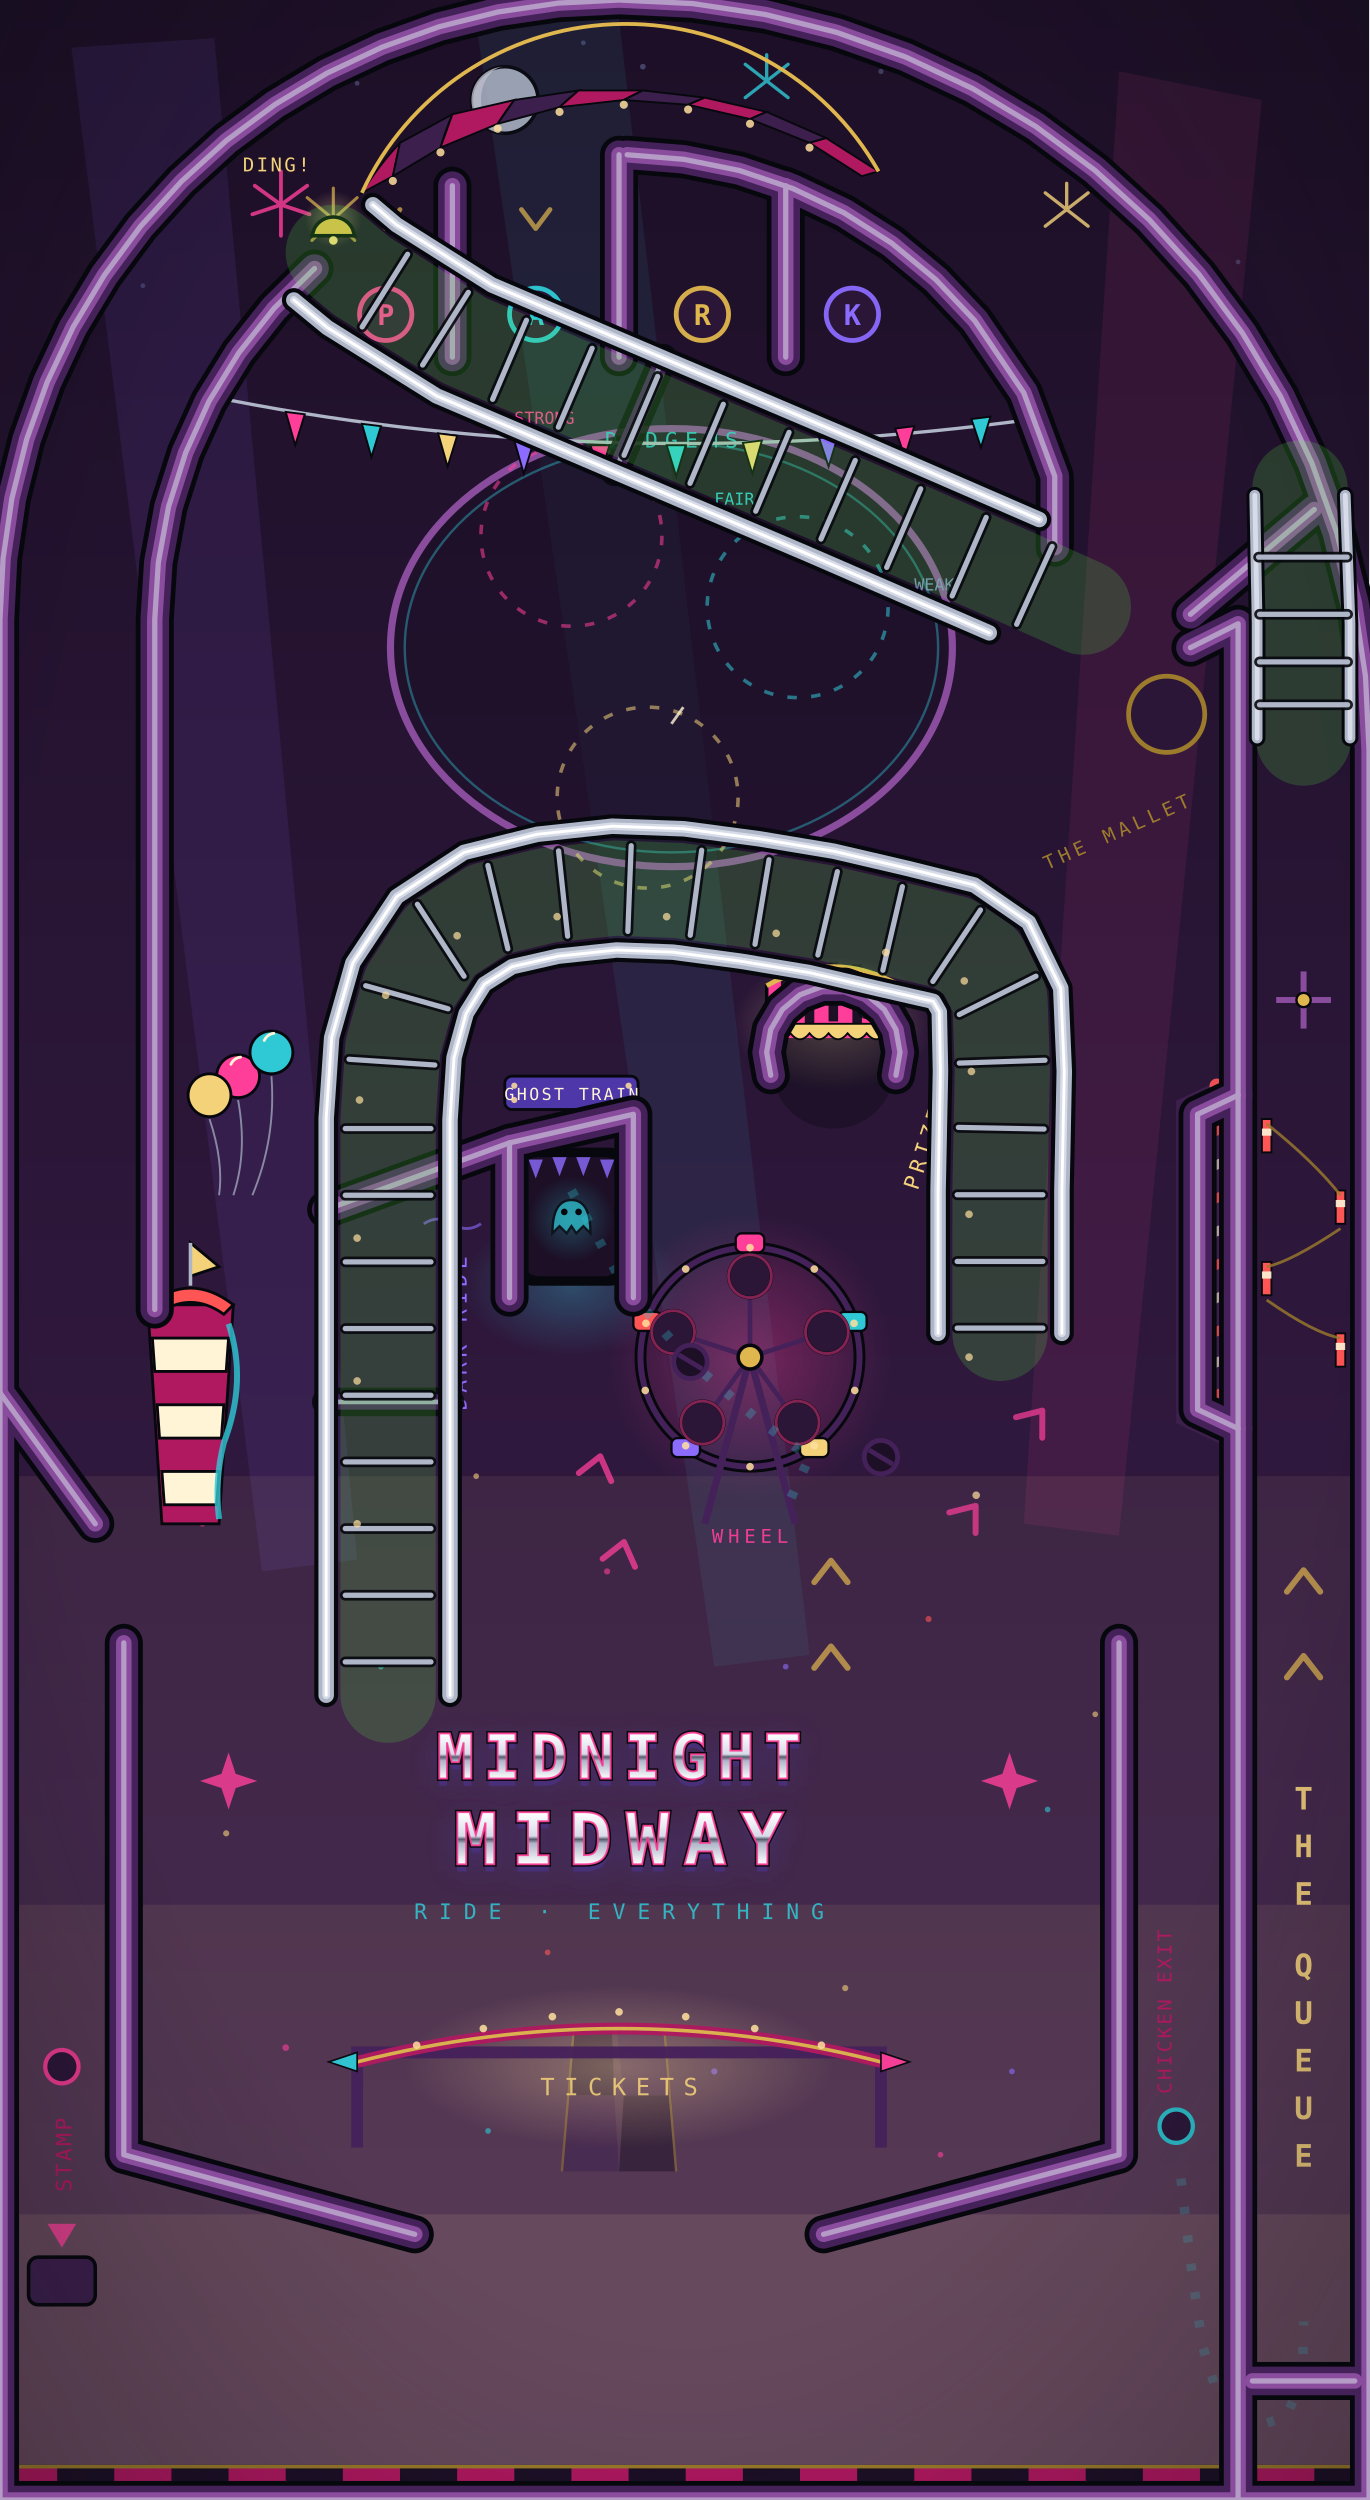
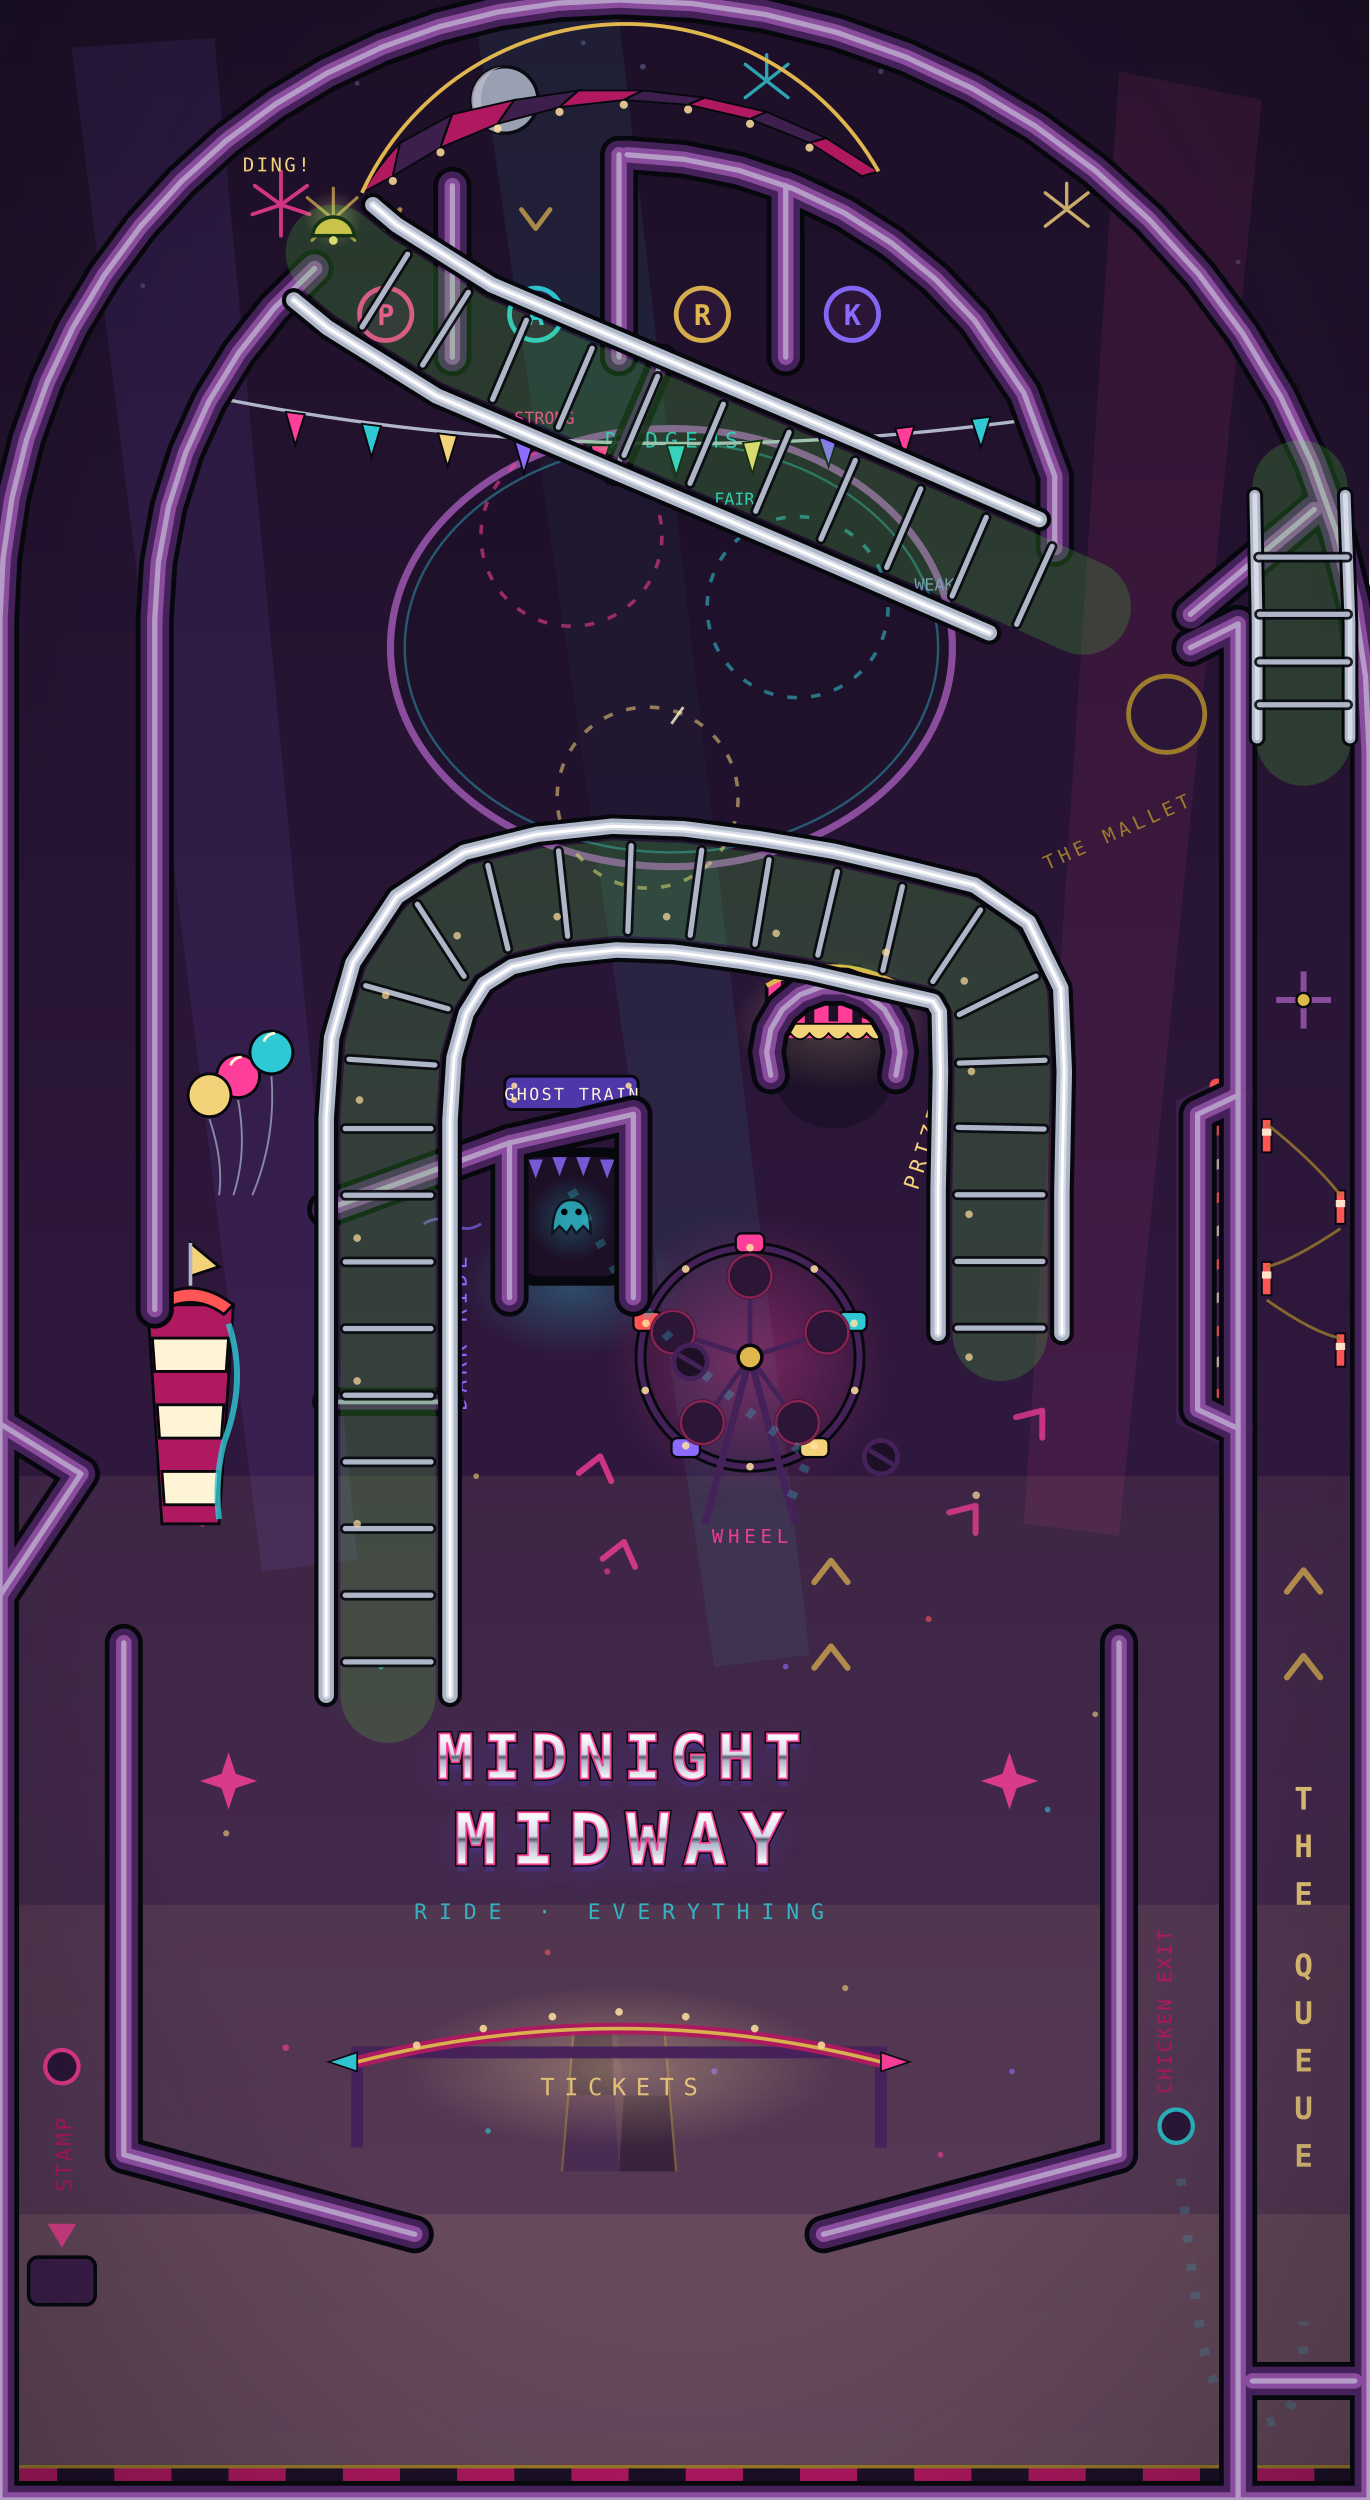
<svg xmlns="http://www.w3.org/2000/svg" viewBox="0 0 575 1050" width="575" height="1050">
  <defs>
    <linearGradient id="mwSky" x1="0" y1="0" x2="0" y2="1">
      <stop offset="0" stop-color="#1c0f26" />
      <stop offset="0.45" stop-color="#2b1638" />
      <stop offset="1" stop-color="#3d1f4d" />
    </linearGradient>
    <radialGradient id="vignette" cx="0.5" cy="0.45" r="0.8">
      <stop offset="0.6" stop-color="#07080d" stop-opacity="0" />
      <stop offset="1" stop-color="#07080d" stop-opacity="0.34" />
    </radialGradient>
    <linearGradient id="chromeText" x1="0" y1="0" x2="0" y2="1">
      <stop offset="0" stop-color="#ffffff" />
      <stop offset="0.46" stop-color="#d7dce8" />
      <stop offset="0.52" stop-color="#565d6e" />
      <stop offset="0.60" stop-color="#aeb6c8" />
      <stop offset="1" stop-color="#ffffff" />
    </linearGradient>
    <radialGradient id="bulbGlow" cx="0.5" cy="0.5" r="0.5">
      <stop offset="0" stop-color="#ffdf9e" stop-opacity="0.35" />
      <stop offset="1" stop-color="#ffdf9e" stop-opacity="0" />
    </radialGradient>
    <radialGradient id="magentaGlow" cx="0.5" cy="0.5" r="0.5">
      <stop offset="0" stop-color="#ff3e9a" stop-opacity="0.35" />
      <stop offset="1" stop-color="#ff3e9a" stop-opacity="0" />
    </radialGradient>
    <radialGradient id="ghostGlow" cx="0.5" cy="0.5" r="0.5">
      <stop offset="0" stop-color="#2fc9d6" stop-opacity="0.3" />
      <stop offset="1" stop-color="#2fc9d6" stop-opacity="0" />
    </radialGradient>
    <filter id="glowSoft" x="-60%" y="-60%" width="220%" height="220%">
      <feGaussianBlur stdDeviation="6" result="b" />
      <feMerge>
        <feMergeNode in="b" />
        <feMergeNode in="SourceGraphic" />
      </feMerge>
    </filter>
  </defs>
  <g id="art-field">
    <rect x="0" y="0" width="575" height="1050" fill="url(#mwSky)" />
    <g>
      <polygon points="110,660 30,20 90,16 150,655" fill="#8c6bff" opacity="0.1" />
      <polygon points="300,700 200,10 260,8 340,695" fill="#2fc9d6" opacity="0.08" />
      <polygon points="430,640 470,30 530,42 470,645" fill="#ff3e9a" opacity="0.09" />
    </g>
    <g opacity="0.85">
      <circle cx="212" cy="42" r="14" fill="#aeb6c8" stroke="#07080d" stroke-width="1.5" />
      <path d="M 212 28 a 14 14 0 0 0 0 28 a 10 14 0 0 1 0 -28 Z" fill="#d7dce8" opacity="0.8" />
    </g>
    <g fill="#7f8fc9">
      <circle cx="90" cy="60" r="1.1" opacity="0.4" />
      <circle cx="150" cy="35" r="1" opacity="0.35" />
      <circle cx="270" cy="28" r="1.2" opacity="0.4" />
      <circle cx="330" cy="52" r="1" opacity="0.35" />
      <circle cx="410" cy="44" r="1.1" opacity="0.4" />
      <circle cx="470" cy="72" r="1" opacity="0.3" />
      <circle cx="60" cy="120" r="1" opacity="0.3" />
      <circle cx="520" cy="110" r="1" opacity="0.3" />
      <circle cx="245" cy="18" r="1" opacity="0.35" />
      <circle cx="370" cy="30" r="1.1" opacity="0.35" />
    </g>
    <g stroke-linecap="round" opacity="0.8">
      <g stroke="#ff3e9a" stroke-width="1.6">
        <line x1="118" y1="86" x2="118" y2="72" />
        <line x1="118" y1="86" x2="129" y2="78" />
        <line x1="118" y1="86" x2="130" y2="90" />
        <line x1="118" y1="86" x2="107" y2="78" />
        <line x1="118" y1="86" x2="106" y2="90" />
        <line x1="118" y1="86" x2="118" y2="99" />
      </g>
      <g stroke="#2fc9d6" stroke-width="1.4">
        <line x1="322" y1="34" x2="322" y2="23" />
        <line x1="322" y1="34" x2="331" y2="27" />
        <line x1="322" y1="34" x2="331" y2="41" />
        <line x1="322" y1="34" x2="313" y2="27" />
        <line x1="322" y1="34" x2="313" y2="41" />
      </g>
      <g stroke="#f4d27a" stroke-width="1.4">
        <line x1="448" y1="88" x2="448" y2="77" />
        <line x1="448" y1="88" x2="457" y2="81" />
        <line x1="448" y1="88" x2="457" y2="95" />
        <line x1="448" y1="88" x2="439" y2="81" />
        <line x1="448" y1="88" x2="439" y2="95" />
      </g>
    </g>
    <g stroke="#07080d" stroke-width="0.8">
      <path d="M 165 74 L 152 81 A 122 122 0 0 1 168 60 Z" fill="#b01860" />
      <path d="M 168 60 L 165 74 L 185 62 A 122 122 0 0 1 190 48 Z" fill="#3d1f4d" />
      <path d="M 190 48 L 185 62 L 209 52 A 122 122 0 0 1 216 42 Z" fill="#b01860" />
      <path d="M 216 42 L 209 52 L 235 45 A 122 122 0 0 1 243 38 Z" fill="#3d1f4d" />
      <path d="M 243 38 L 235 45 L 262 42 A 122 122 0 0 1 270 38 Z" fill="#b01860" />
      <path d="M 270 38 L 262 42 L 289 44 A 122 116 0 0 1 296 41 Z" fill="#3d1f4d" />
      <path d="M 296 41 L 289 44 L 315 50 A 122 122 0 0 1 322 47 Z" fill="#b01860" />
      <path d="M 322 47 L 315 50 L 340 60 A 122 122 0 0 1 347 58 Z" fill="#3d1f4d" />
      <path d="M 347 58 L 340 60 L 362 74 A 122 122 0 0 1 369 72 Z" fill="#b01860" />
    </g>
    <path d="M 152 81 A 122 122 0 0 1 369 72" fill="none" stroke="#e0b64e" stroke-width="1.6" />
    <g fill="#ffdf9e" opacity="0.85">
      <circle cx="165" cy="76" r="1.7" />
      <circle cx="185" cy="64" r="1.7" />
      <circle cx="209" cy="54" r="1.7" />
      <circle cx="235" cy="47" r="1.7" />
      <circle cx="262" cy="44" r="1.7" />
      <circle cx="289" cy="46" r="1.7" />
      <circle cx="315" cy="52" r="1.7" />
      <circle cx="340" cy="62" r="1.7" />
    </g>
    <g fill="#ffdf9e">
      <rect x="0" y="620" width="575" height="430" opacity="0.07" />
      <rect x="0" y="800" width="575" height="250" opacity="0.08" />
      <rect x="0" y="930" width="575" height="120" opacity="0.1" />
    </g>
    <g opacity="0.5">
      <polygon points="236,912 260,912 258,880 238,880" fill="#3d1f4d" />
      <polygon points="260,912 284,912 282,880 262,880" fill="#1c0f26" />
      <polygon points="238,880 258,880 257,852 241,852" fill="#1c0f26" />
      <polygon points="262,880 282,880 279,852 259,852" fill="#3d1f4d" />
      <line x1="236" y1="912" x2="241" y2="852" stroke="#9c7c2c" stroke-width="1" />
      <line x1="284" y1="912" x2="279" y2="852" stroke="#9c7c2c" stroke-width="1" />
    </g>
    <g opacity="0.6">
      <circle cx="120" cy="860" r="1.4" fill="#ff3e9a" />
      <circle cx="205" cy="895" r="1.2" fill="#2fc9d6" />
      <circle cx="300" cy="870" r="1.3" fill="#8c6bff" />
      <circle cx="395" cy="905" r="1.2" fill="#ff3e9a" />
      <circle cx="160" cy="700" r="1.2" fill="#2fc9d6" />
      <circle cx="255" cy="660" r="1.3" fill="#ff3e9a" />
      <circle cx="330" cy="700" r="1.2" fill="#8c6bff" />
      <circle cx="440" cy="760" r="1.2" fill="#2fc9d6" />
      <circle cx="95" cy="770" r="1.3" fill="#f4d27a" />
      <circle cx="230" cy="820" r="1.2" fill="#ff5555" />
      <circle cx="355" cy="835" r="1.3" fill="#f4d27a" />
      <circle cx="425" cy="870" r="1.2" fill="#8c6bff" />
      <circle cx="140" cy="925" r="1.3" fill="#2fc9d6" />
      <circle cx="370" cy="925" r="1.2" fill="#ff3e9a" />
      <circle cx="200" cy="620" r="1.2" fill="#f4d27a" />
      <circle cx="390" cy="680" r="1.3" fill="#ff5555" />
      <circle cx="85" cy="640" r="1.2" fill="#ff3e9a" />
      <circle cx="460" cy="720" r="1.2" fill="#f4d27a" />
    </g>
    <g stroke="#07080d" stroke-width="1.5">
      <circle cx="162" cy="132" r="11" fill="#2b1638" stroke-width="1.5" />
      <circle cx="225" cy="132" r="11" fill="#2b1638" />
      <circle cx="295" cy="132" r="11" fill="#2b1638" />
      <circle cx="358" cy="132" r="11" fill="#2b1638" />
    </g>
    <g fill="none" stroke-width="2" opacity="0.95">
      <circle cx="162" cy="132" r="11" stroke="#ff3e9a" />
      <circle cx="225" cy="132" r="11" stroke="#2fc9d6" />
      <circle cx="295" cy="132" r="11" stroke="#e0b64e" />
      <circle cx="358" cy="132" r="11" stroke="#8c6bff" />
    </g>
    <g font-family="ui-monospace, monospace" font-size="12" font-weight="700" text-anchor="middle">
      <text x="162" y="136.5" fill="#ff3e9a">P</text>
      <text x="225" y="136.5" fill="#2fc9d6">A</text>
      <text x="295" y="136.5" fill="#e0b64e">R</text>
      <text x="358" y="136.5" fill="#8c6bff">K</text>
    </g>
    <g stroke="#e0b64e" stroke-width="2" fill="none" stroke-linecap="round" stroke-linejoin="round" opacity="0.7">
      <path d="M 156 88 L 162 96 L 168 88" />
      <path d="M 219 88 L 225 96 L 231 88" />
    </g>
    <ellipse cx="260" cy="868" rx="90" ry="34" fill="url(#bulbGlow)" />
    <ellipse cx="240" cy="540" rx="46" ry="30" fill="url(#ghostGlow)" />
    <ellipse cx="350" cy="430" rx="42" ry="28" fill="url(#bulbGlow)" />
  </g>
  <g id="art-motifs">
    <g>
      <ellipse cx="282" cy="272" rx="118" ry="92" fill="#1c0f26" opacity="0.55" />
      <ellipse cx="282" cy="272" rx="118" ry="92" fill="none" stroke="#8a4d9e" stroke-width="3" />
      <ellipse cx="282" cy="272" rx="112" ry="86" fill="none" stroke="#2fc9d6" stroke-width="1" opacity="0.4" />
      <g fill="none" stroke-width="1.5" opacity="0.55">
        <circle cx="240" cy="225" r="38" stroke="#ff3e9a" stroke-dasharray="4 6" />
        <circle cx="335" cy="255" r="38" stroke="#2fc9d6" stroke-dasharray="4 6" />
        <circle cx="272" cy="335" r="38" stroke="#f4d27a" stroke-dasharray="4 6" />
      </g>
      <g stroke="#fff4d6" stroke-width="1.2" opacity="0.8">
        <line x1="252" y1="196" x2="256" y2="189" />
        <line x1="258" y1="198" x2="264" y2="193" />
        <line x1="345" y1="224" x2="350" y2="217" />
        <line x1="282" y1="304" x2="287" y2="297" />
      </g>
      <text x="282" y="188" text-anchor="middle" font-family="ui-monospace, monospace" font-size="9" letter-spacing="3" fill="#2fc9d6" opacity="0.9">DODGEMS</text>
    </g>
    <g stroke="#07080d" stroke-width="0.8">
      <path d="M 96 168 Q 260 200 434 176" fill="none" stroke="#aeb6c8" stroke-width="1.4" />
      <polygon points="120,173 128,174 124,187" fill="#ff3e9a" />
      <polygon points="152,178 160,179 156,192" fill="#2fc9d6" />
      <polygon points="184,182 192,183 188,196" fill="#f4d27a" />
      <polygon points="216,185 224,186 220,199" fill="#8c6bff" />
      <polygon points="248,187 256,187 252,200" fill="#ff3e9a" />
      <polygon points="280,187 288,187 284,200" fill="#2fc9d6" />
      <polygon points="312,186 320,185 316,199" fill="#f4d27a" />
      <polygon points="344,184 352,183 348,196" fill="#8c6bff" />
      <polygon points="376,180 384,179 380,192" fill="#ff3e9a" />
      <polygon points="408,176 416,175 412,188" fill="#2fc9d6" />
    </g>
    <g>
      <g stroke="#aeb6c8" stroke-width="0.8" fill="none" opacity="0.7">
        <path d="M 100 462 q 4 22 -2 40" />
        <path d="M 114 452 q 2 26 -8 50" />
        <path d="M 88 470 q 6 18 4 32" />
      </g>
      <circle cx="100" cy="452" r="9" fill="#ff3e9a" stroke="#07080d" stroke-width="1.2" />
      <circle cx="114" cy="442" r="9" fill="#2fc9d6" stroke="#07080d" stroke-width="1.2" />
      <circle cx="88" cy="460" r="9" fill="#f4d27a" stroke="#07080d" stroke-width="1.2" />
      <path d="M 97 447 a 5 5 0 0 1 4 -3" stroke="#fff4d6" stroke-width="1.2" fill="none" stroke-linecap="round" />
      <path d="M 111 437 a 5 5 0 0 1 4 -3" stroke="#fff4d6" stroke-width="1.2" fill="none" stroke-linecap="round" />
    </g>
    <g stroke="#07080d" stroke-width="1.2">
      <polygon points="62,548 98,548 92,640 68,640" fill="#b01860" />
      <g fill="#fff4d6">
        <polygon points="64,562 96,562 95,576 65,576" />
        <polygon points="66,590 94,590 93,604 67,604" />
        <polygon points="68,618 92,618 91,632 69,632" />
      </g>
      <path d="M 62 548 Q 80 534 98 548 L 94 552 Q 80 542 66 552 Z" fill="#ff5555" />
      <polygon points="80,522 80,536 92,532" fill="#f4d27a" />
      <line x1="80" y1="522" x2="80" y2="540" stroke="#aeb6c8" stroke-width="1.5" />
      <path d="M 96 556 Q 104 580 94 606 Q 90 622 92 638" fill="none" stroke="#2fc9d6" stroke-width="2.5" opacity="0.8" />
    </g>
    <g id="art-wheel">
      <circle cx="315" cy="570" r="60" fill="url(#magentaGlow)" />
      <circle cx="315" cy="570" r="46" fill="none" stroke="#07080d" stroke-width="5" />
      <circle cx="315" cy="570" r="46" fill="none" stroke="#45215a" stroke-width="2.5" />
      <g stroke="#45215a" stroke-width="2">
        <line x1="315" y1="570" x2="315" y2="524" />
        <line x1="315" y1="570" x2="358.7" y2="555.8" />
        <line x1="315" y1="570" x2="342" y2="607.2" />
        <line x1="315" y1="570" x2="288" y2="607.2" />
        <line x1="315" y1="570" x2="271.3" y2="555.8" />
      </g>
      <path d="M 315 570 L 296 640 M 315 570 L 334 640" stroke="#45215a" stroke-width="3" fill="none" />
      <circle cx="315" cy="570" r="5" fill="#e0b64e" stroke="#07080d" stroke-width="1.5" />
      <g stroke="#07080d" stroke-width="1">
        <rect x="309" y="518" width="12" height="8" rx="2.5" fill="#ff3e9a" />
        <rect x="352" y="551" width="12" height="8" rx="2.5" fill="#2fc9d6" />
        <rect x="336" y="604" width="12" height="8" rx="2.5" fill="#f4d27a" />
        <rect x="282" y="604" width="12" height="8" rx="2.5" fill="#8c6bff" />
        <rect x="266" y="551" width="12" height="8" rx="2.5" fill="#ff5555" />
      </g>
      <g stroke="#07080d" stroke-width="1.5" fill="#2b1638">
        <circle cx="315" cy="536" r="9" />
        <circle cx="347.3" cy="559.5" r="9" />
        <circle cx="335" cy="597.5" r="9" />
        <circle cx="295" cy="597.5" r="9" />
        <circle cx="282.7" cy="559.5" r="9" />
      </g>
      <g fill="none" stroke="#ff3e9a" stroke-width="1.2" opacity="0.5">
        <circle cx="315" cy="536" r="9" />
        <circle cx="347.3" cy="559.5" r="9" />
        <circle cx="335" cy="597.5" r="9" />
        <circle cx="295" cy="597.5" r="9" />
        <circle cx="282.7" cy="559.5" r="9" />
      </g>
      <g fill="#ffdf9e" opacity="0.85">
        <circle cx="315" cy="524" r="1.6" />
        <circle cx="342" cy="533" r="1.6" />
        <circle cx="358.7" cy="555.8" r="1.6" />
        <circle cx="359" cy="584" r="1.6" />
        <circle cx="342" cy="607.2" r="1.6" />
        <circle cx="315" cy="616" r="1.6" />
        <circle cx="288" cy="607.2" r="1.6" />
        <circle cx="271" cy="584" r="1.6" />
        <circle cx="271.3" cy="555.8" r="1.6" />
        <circle cx="288" cy="533" r="1.6" />
      </g>
      <text x="315" y="648" text-anchor="middle" font-family="ui-monospace, monospace" font-size="8" letter-spacing="2" fill="#ff3e9a" opacity="0.9">WHEEL</text>
    </g>
    <g id="art-ghost">
      <rect x="212" y="452" width="56" height="14" rx="3" fill="#4e37a8" stroke="#07080d" stroke-width="1.2" />
      <text x="240" y="462" text-anchor="middle" font-family="ui-monospace, monospace" font-size="7" letter-spacing="1" fill="#fff4d6">GHOST TRAIN</text>
      <g fill="#ffdf9e" opacity="0.85">
        <circle cx="216" cy="456" r="1.3" />
        <circle cx="264" cy="456" r="1.3" />
        <circle cx="216" cy="462" r="1.3" />
        <circle cx="264" cy="462" r="1.3" />
      </g>
      <rect x="216" y="482" width="48" height="58" rx="8" fill="#07080d" />
      <rect x="220" y="486" width="40" height="50" rx="6" fill="#1c0f26" />
      <g fill="#8c6bff" opacity="0.8">
        <polygon points="222,487 228,487 225,495" />
        <polygon points="232,486 238,486 235,494" />
        <polygon points="242,486 248,486 245,494" />
        <polygon points="252,487 258,487 255,495" />
      </g>
      <circle cx="212" cy="540" r="3.5" fill="#2fc9d6" opacity="0.9" />
      <circle cx="268" cy="540" r="3.5" fill="#2fc9d6" opacity="0.9" />
      <g transform="translate(240 512)">
        <circle r="18" fill="url(#ghostGlow)" />
        <path d="M -8 6 Q -8 -8 0 -8 Q 8 -8 8 6 L 5 3 L 2 6 L 0 3 L -2 6 L -5 3 Z" fill="#2fc9d6" opacity="0.7" stroke="#07080d" stroke-width="1" />
        <circle cx="-3" cy="-3" r="1.4" fill="#07080d" />
        <circle cx="3" cy="-3" r="1.4" fill="#07080d" />
      </g>
      <path d="M 200 470 q 6 -4 12 0 q 6 4 12 0" fill="none" stroke="#8c6bff" stroke-width="1.2" opacity="0.6" transform="translate(-22 44)" />
      <text x="196" y="560" text-anchor="middle" font-family="ui-monospace, monospace" font-size="9" letter-spacing="2" fill="#8c6bff" transform="rotate(-90 196 560)">DARK RIDE</text>
      <g stroke="#ff3e9a" stroke-width="2.5" fill="none" stroke-linecap="round" stroke-linejoin="round" opacity="0.75">
        <path d="M 244 620.5 L 251 611.5 L 258 620.5" transform="rotate(14 251 616)" />
        <path d="M 254 656.5 L 261 647.5 L 268 656.5" transform="rotate(14 261 652)" />
      </g>
      <path d="M 240 500 L 262 540 L 290 572 L 318 596 L 340 612 L 330 634" fill="none" stroke="#2fc9d6" stroke-width="4" stroke-dasharray="3 9" opacity="0.28" />
      <g stroke="#45215a" stroke-width="2">
        <circle cx="290" cy="572" r="7" fill="#1c0f26" />
        <circle cx="370" cy="612" r="7" fill="#1c0f26" />
        <line x1="285" y1="569" x2="295" y2="575" />
        <line x1="365" y1="609" x2="375" y2="615" />
      </g>
    </g>
    <g id="art-booth">
      <circle cx="350" cy="448" r="26" fill="#07080d" opacity="0.35" />
      <g stroke="#07080d" stroke-width="1.5">
        <path d="M 322 436 L 322 414 Q 350 398 378 414 L 378 436" fill="#ff3e9a" />
        <path d="M 330 409 L 330 432 M 340 405 L 340 430 M 350 404 L 350 429 M 360 405 L 360 430 M 370 409 L 370 432" stroke="#1c0f26" stroke-width="4" fill="none" />
      </g>
      <path d="M 322 414 Q 350 398 378 414" fill="none" stroke="#e0b64e" stroke-width="2" />
      <g fill="#f4d27a" stroke="#07080d" stroke-width="0.8">
        <path d="M 324 434 q 4 5 8 0 q 4 5 8 0 q 4 5 8 0 q 4 5 8 0 q 4 5 8 0 q 4 5 8 0 q 4 5 4 0 L 376 430 L 324 430 Z" />
      </g>
      <g stroke="#07080d" stroke-width="0.8">
        <circle cx="334" cy="424" r="3.2" fill="#9c7c2c" />
        <circle cx="331" cy="420.5" r="1.4" fill="#9c7c2c" />
        <circle cx="337" cy="420.5" r="1.4" fill="#9c7c2c" />
        <circle cx="364" cy="424" r="3.6" fill="#2fc9d6" opacity="0.8" />
        <path d="M 362 424 q 2 -2 4 0" stroke="#ff5555" stroke-width="1.2" fill="none" />
      </g>
      <text x="392" y="480" text-anchor="middle" font-family="ui-monospace, monospace" font-size="9" letter-spacing="2" fill="#f4d27a" transform="rotate(-72 392 480)">PRIZES</text>
      <g stroke="#e0b64e" stroke-width="2.5" fill="none" stroke-linecap="round" stroke-linejoin="round" opacity="0.7">
        <path d="M 342 700.5 L 349 691.5 L 356 700.5" />
        <path d="M 342 664.5 L 349 655.5 L 356 664.5" />
      </g>
    </g>
    <g id="art-tower">
      <path d="M 520 460 L 503 468 L 503 592 L 520 600" fill="none" stroke="#3d1f4d" stroke-width="18" />
      <g stroke="#ff5555" stroke-width="4" opacity="0.75">
        <line x1="504" y1="478" x2="513" y2="474" />
        <line x1="504" y1="506" x2="514" y2="502" />
        <line x1="504" y1="534" x2="514" y2="530" />
        <line x1="504" y1="562" x2="514" y2="558" />
        <line x1="504" y1="588" x2="513" y2="585" />
      </g>
      <g stroke="#fff4d6" stroke-width="4" opacity="0.6">
        <line x1="504" y1="492" x2="514" y2="488" />
        <line x1="504" y1="520" x2="514" y2="516" />
        <line x1="504" y1="548" x2="514" y2="544" />
        <line x1="504" y1="575" x2="514" y2="571" />
      </g>
      <circle cx="511" cy="456" r="3" fill="#ff5555" opacity="0.9" />
      <g fill="#ffdf9e" opacity="0.8">
        <circle cx="516" cy="474" r="1.6" />
        <circle cx="516" cy="530" r="1.6" />
        <circle cx="516" cy="586" r="1.6" />
      </g>
      <text x="510" y="530" text-anchor="middle" font-family="ui-monospace, monospace" font-size="9" letter-spacing="3" fill="#fff4d6" transform="rotate(-90 510 530)" opacity="0.9">DROP TOWER</text>
      <g stroke="#ff3e9a" stroke-width="2.5" fill="none" stroke-linecap="round" stroke-linejoin="round" opacity="0.7">
        <path d="M 400 640.5 L 407 631.5 L 414 640.5" transform="rotate(38 407 636)" />
        <path d="M 428 600.5 L 435 591.5 L 442 600.5" transform="rotate(38 435 596)" />
      </g>
    </g>
    <g id="art-mallet">
      <circle cx="490" cy="300" r="16" fill="#2b1638" stroke="#07080d" stroke-width="1.5" />
      <circle cx="490" cy="300" r="16" fill="none" stroke="#9c7c2c" stroke-width="2" />
      <text x="470" y="352" text-anchor="middle" font-family="ui-monospace, monospace" font-size="8" letter-spacing="2" fill="#9c7c2c" transform="rotate(-24 470 352)">THE MALLET</text>
    </g>
    <g id="art-striker">
      <g font-family="ui-monospace, monospace" font-size="7" opacity="0.95">
        <text x="384" y="248" fill="#7f8fc9">WEAK</text>
        <text x="300" y="212" fill="#2fc9d6">FAIR</text>
        <text x="216" y="178" fill="#ff3e9a">STRONG</text>
      </g>
      <g stroke="#e0b64e" stroke-width="1.3" opacity="0.7" stroke-linecap="round">
        <line x1="140" y1="92" x2="140" y2="79" />
        <line x1="140" y1="92" x2="150" y2="83" />
        <line x1="140" y1="92" x2="129" y2="83" />
        <line x1="140" y1="92" x2="149" y2="101" />
        <line x1="140" y1="92" x2="131" y2="101" />
      </g>
      <circle cx="140" cy="92" r="12" fill="url(#bulbGlow)" />
      <path d="M 132 96 A 9 9 0 0 1 148 96 L 149 99 L 131 99 Z" fill="#e0b64e" stroke="#07080d" stroke-width="1.5" />
      <circle cx="140" cy="101" r="1.8" fill="#f4d27a" />
      <text x="116" y="72" text-anchor="middle" font-family="ui-monospace, monospace" font-size="8" letter-spacing="1" fill="#f4d27a">DING!</text>
    </g>
    <g id="art-outlanes">
      <rect x="12" y="948" width="28" height="20" rx="4" fill="#3d1f4d" stroke="#07080d" stroke-width="1.5" />
      <path d="M 26 944 L 20 934 L 32 934 Z" fill="#ff3e9a" opacity="0.8" />
      <circle cx="26" cy="868" r="7" fill="#2b1638" stroke="#07080d" stroke-width="1.5" />
      <circle cx="26" cy="868" r="7" fill="none" stroke="#ff3e9a" stroke-width="1.8" opacity="0.9" />
      <text x="30" y="905" text-anchor="middle" font-family="ui-monospace, monospace" font-size="9" letter-spacing="1" fill="#b01860" transform="rotate(-90 30 905)">STAMP</text>
      <circle cx="494" cy="893" r="7" fill="#2b1638" stroke="#07080d" stroke-width="1.5" />
      <circle cx="494" cy="893" r="7" fill="none" stroke="#2fc9d6" stroke-width="1.8" opacity="0.9" />
      <text x="492" y="845" text-anchor="middle" font-family="ui-monospace, monospace" font-size="8" letter-spacing="1" fill="#b01860" transform="rotate(-90 492 845)">CHICKEN EXIT</text>
      <path d="M 496 915 L 500 950 L 505 985 L 512 1008 L 525 1020 L 540 1015 L 547 1000 L 547.5 975" fill="none" stroke="#2fc9d6" stroke-width="4" stroke-dasharray="3 9" opacity="0.22" />
    </g>
    <g id="art-gates" opacity="0.95">
      <path d="M 150 902 L 150 862 L 370 862 L 370 902" fill="none" stroke="#45215a" stroke-width="5" />
      <path d="M 150 866 Q 260 838 370 866" fill="none" stroke="#b01860" stroke-width="5" />
      <path d="M 150 866 Q 260 838 370 866" fill="none" stroke="#e0b64e" stroke-width="1.5" />
      <g stroke="#07080d" stroke-width="0.7">
        <polygon points="150,862 150,870 138,866" fill="#2fc9d6" />
        <polygon points="370,862 370,870 382,866" fill="#ff3e9a" />
      </g>
      <g fill="#ffdf9e" opacity="0.9">
        <circle cx="175" cy="859" r="1.6" />
        <circle cx="203" cy="852" r="1.6" />
        <circle cx="232" cy="847" r="1.6" />
        <circle cx="260" cy="845" r="1.6" />
        <circle cx="288" cy="847" r="1.6" />
        <circle cx="317" cy="852" r="1.6" />
        <circle cx="345" cy="859" r="1.6" />
      </g>
      <text x="260" y="880" text-anchor="middle" font-family="ui-monospace, monospace" font-size="10" letter-spacing="4" fill="#f4d27a" opacity="0.9">TICKETS</text>
    </g>
    <g id="art-wordmark">
      <path d="M 96 736 L 99 745 L 108 748 L 99 751 L 96 760 L 93 751 L 84 748 L 93 745 Z" fill="#ff3e9a" opacity="0.8" />
      <path d="M 424 736 L 427 745 L 436 748 L 427 751 L 424 760 L 421 751 L 412 748 L 421 745 Z" fill="#ff3e9a" opacity="0.8" />
      <text x="260" y="750" text-anchor="middle" font-family="ui-monospace, monospace" font-size="26" font-weight="800" letter-spacing="4" fill="#4e37a8" opacity="0.5" filter="url(#glowSoft)">MIDNIGHT</text>
      <text x="260" y="747" text-anchor="middle" font-family="ui-monospace, monospace" font-size="26" font-weight="800" letter-spacing="4" fill="url(#chromeText)" stroke="#07080d" stroke-width="2" paint-order="stroke">MIDNIGHT</text>
      <text x="260" y="747" text-anchor="middle" font-family="ui-monospace, monospace" font-size="26" font-weight="800" letter-spacing="4" fill="none" stroke="#ff3e9a" stroke-width="0.8" opacity="0.9">MIDNIGHT</text>
      <text x="260" y="786" text-anchor="middle" font-family="ui-monospace, monospace" font-size="30" font-weight="800" letter-spacing="6" fill="#4e37a8" opacity="0.5" filter="url(#glowSoft)">MIDWAY</text>
      <text x="260" y="783" text-anchor="middle" font-family="ui-monospace, monospace" font-size="30" font-weight="800" letter-spacing="6" fill="url(#chromeText)" stroke="#07080d" stroke-width="2" paint-order="stroke">MIDWAY</text>
      <text x="260" y="783" text-anchor="middle" font-family="ui-monospace, monospace" font-size="30" font-weight="800" letter-spacing="6" fill="none" stroke="#ff3e9a" stroke-width="0.8" opacity="0.9">MIDWAY</text>
      <text x="260" y="806" text-anchor="middle" font-family="ui-monospace, monospace" font-size="9" letter-spacing="5" fill="#2fc9d6" opacity="0.85">RIDE · EVERYTHING</text>
    </g>
    <rect x="0" y="1036" width="575" height="14" fill="#1c0f26" stroke="#07080d" stroke-width="1.5" />
    <g fill="#b01860">
      <rect x="0" y="1036" width="24" height="7" />
      <rect x="48" y="1036" width="24" height="7" />
      <rect x="96" y="1036" width="24" height="7" />
      <rect x="144" y="1036" width="24" height="7" />
      <rect x="192" y="1036" width="24" height="7" />
      <rect x="240" y="1036" width="24" height="7" />
      <rect x="288" y="1036" width="24" height="7" />
      <rect x="336" y="1036" width="24" height="7" />
      <rect x="384" y="1036" width="24" height="7" />
      <rect x="432" y="1036" width="24" height="7" />
      <rect x="480" y="1036" width="24" height="7" />
      <rect x="528" y="1036" width="24" height="7" />
      <rect x="24" y="1043" width="24" height="7" />
      <rect x="72" y="1043" width="24" height="7" />
      <rect x="120" y="1043" width="24" height="7" />
      <rect x="168" y="1043" width="24" height="7" />
      <rect x="216" y="1043" width="24" height="7" />
      <rect x="264" y="1043" width="24" height="7" />
      <rect x="312" y="1043" width="24" height="7" />
      <rect x="360" y="1043" width="24" height="7" />
      <rect x="408" y="1043" width="24" height="7" />
      <rect x="456" y="1043" width="24" height="7" />
      <rect x="504" y="1043" width="24" height="7" />
      <rect x="552" y="1043" width="23" height="7" />
    </g>
    <line x1="0" y1="1036" x2="575" y2="1036" stroke="#9c7c2c" stroke-width="1.5" />
  </g>
  <g id="art-lane">
    <g stroke="#8a4d9e" stroke-width="2.5" fill="none">
      <line x1="536" y1="420" x2="559" y2="420" />
      <line x1="547.5" y1="408" x2="547.5" y2="432" />
    </g>
    <circle cx="547.5" cy="420" r="3" fill="#e0b64e" stroke="#07080d" stroke-width="1" />
    <g stroke="#07080d" stroke-width="0.8">
      <rect x="530" y="470" width="4" height="14" fill="#ff5555" />
      <rect x="561" y="500" width="4" height="14" fill="#ff5555" />
      <rect x="530" y="530" width="4" height="14" fill="#ff5555" />
      <rect x="561" y="560" width="4" height="14" fill="#ff5555" />
    </g>
    <g fill="#fff4d6" opacity="0.9">
      <rect x="530" y="474" width="4" height="3" />
      <rect x="561" y="504" width="4" height="3" />
      <rect x="530" y="534" width="4" height="3" />
      <rect x="561" y="564" width="4" height="3" />
    </g>
    <path d="M 532 472 Q 552 488 563 502 M 563 516 Q 542 530 532 532 M 532 546 Q 552 560 563 562" fill="none" stroke="#9c7c2c" stroke-width="1.2" opacity="0.8" />
    <g stroke="#e0b64e" stroke-width="2.5" fill="none" stroke-linecap="round" stroke-linejoin="round" opacity="0.7">
      <path d="M 540.5 704.5 L 547.5 695.5 L 554.5 704.5" />
      <path d="M 540.5 668.5 L 547.5 659.5 L 554.5 668.5" />
    </g>
    <g font-family="ui-monospace, monospace" font-size="13" font-weight="700" fill="#f4d27a" text-anchor="middle" opacity="0.9">
      <text x="547.5" y="760">T</text>
      <text x="547.5" y="780">H</text>
      <text x="547.5" y="800">E</text>
      <text x="547.5" y="830">Q</text>
      <text x="547.5" y="850">U</text>
      <text x="547.5" y="870">E</text>
      <text x="547.5" y="890">U</text>
      <text x="547.5" y="910">E</text>
    </g>
  </g>
  <g id="art-vignette">
    <rect x="0" y="0" width="575" height="1050" fill="url(#vignette)" />
  </g>
  <defs>
    <g id="collision-paths" fill="none">
      <path data-width="12" data-z="all" id="collision-loop-shell" d="M 0 1050 L 0 260 L 1.3 234.5 L 5 209.3 L 11.2 184.5 L 19.8 160.5 L 30.7 137.4 L 43.8 115.6 L 59 95.1 L 76.2 76.2 L 95.1 59 L 115.6 43.8 L 137.4 30.7 L 160.5 19.8 L 184.5 11.2 L 209.3 5 L 234.5 1.3 L 260 0 L 290.9 1.5 L 321.5 6.1 L 351.4 13.6 L 380.5 24 L 408.5 37.2 L 435 53.1 L 459.8 71.5 L 482.7 92.3 L 503.5 115.2 L 521.9 140 L 537.8 166.5 L 551 194.5 L 561.4 223.6 L 568.9 253.5 L 573.5 284.1 L 575 315 L 575 1050 Z" />
      <path data-width="12" data-z="all" id="collision-wall-lane" d="M 500 272 L 520 262 L 520 1050" />
      <path data-width="12" id="collision-wall-orbit" d="M 65 550 L 65 260 L 66.5 236.2 L 70.8 212.8 L 78 190.1 L 87.8 168.5 L 100.3 148.2 L 115.1 129.5 L 132.1 112.8" />
      <path data-width="12" id="collision-wall-orbit-tail" d="M 263.4 65 L 287.1 66.9 L 310.5 71.6 L 333 79.2 L 354.5 89.4 L 374.6 102.2 L 393 117.4 L 409.4 134.7 L 430 165 L 443 200 L 443 230" />
      <path data-width="12" data-z-max="16" id="collision-wall-arch-catcher" d="M 552 214 L 500 258" />
      <path data-width="12" id="collision-wall-divider-1" d="M 190 78 L 190 150" />
      <path data-width="12" id="collision-wall-divider-2" d="M 260 65 L 260 150" />
      <path data-width="12" id="collision-wall-divider-3" d="M 330 78 L 330 150" />
-       <path data-width="12" id="collision-wall-deflector" d="M 0 585 L 40 640" />
+       <path data-width="12" id="collision-wall-deflector" d="M 0 598 L 34 619 L 0 670" />
      <path data-width="12" id="collision-wall-coaster-underbrace" d="M 214 480 L 137 508" />
      <path data-width="12" id="collision-wall-guide-left" d="M 52 690 L 52 905 L 174.2 938.4" />
      <path data-width="12" id="collision-wall-guide-right" d="M 470 690 L 470 905 L 345.9 938.4" />
      <path data-width="12" id="collision-wall-ghost-pocket" d="M 214 545 L 214 480 L 266 468 L 266 545" />
      <path data-width="12" id="collision-wall-booth-hood" d="M 323.7 451.6 L 322 442 L 323.7 432.4 L 328.6 424 L 336 417.8 L 345.1 414.4 L 354.9 414.4 L 364 417.8 L 371.4 424 L 376.3 432.4 L 378 442 L 376.3 451.6" />
      <path data-width="12" id="collision-wall-tower-housing" d="M 520 460 L 503 468 L 503 592 L 520 600" />
      <path data-width="12" id="collision-wall-plunger-saddle" d="M 526 1000 L 569 1000" />
    </g>
    <g id="collision-paths-elevated" fill="none">
      <path data-width="12" data-surface="coaster" id="collision-wall-coaster-rail-in" d="M 189 712 L 189 650 L 189 560 L 189 470.4 L 190.7 444.2 L 195.8 425.6 L 203.4 413.4 L 215.1 406 L 234.4 401.6 L 258.9 399 L 282.7 399.9 L 311.1 403.7 L 339.9 408.5 L 369 415.3 L 390.8 420.3 L 392 420.6 L 394.5 425 L 395 450 L 394 499.8 L 394 560" />
      <path data-width="12" data-surface="coaster" id="collision-wall-coaster-rail-out" d="M 137 712 L 137 650 L 137 560 L 137 469.6 L 139.3 435.8 L 148.2 404.4 L 166.6 376.6 L 194.9 358 L 225.6 350.4 L 257.1 347 L 287.3 348.1 L 318.9 352.3 L 350.1 357.5 L 381 364.7 L 409.2 371.7 L 432 387.4 L 445.5 415 L 447 450 L 446 500.2 L 446 560" />
      <path data-width="12" data-surface="striker" id="collision-wall-striker-rail-a" d="M 436.5 218.2 L 360.3 185.1 L 280.2 151.1 L 206.6 119.7 L 166.5 94.4 L 156.6 86" />
      <path data-width="12" data-surface="striker" id="collision-wall-striker-rail-b" d="M 415.5 265.8 L 339.7 232.9 L 259.8 198.9 L 183.4 166.3 L 137.5 137.6 L 123.4 126" />
    </g>
  </defs>
  <defs>
    <g id="collision-backs" fill="none">
      <path data-width="12" data-z-max="10" id="collision-wall-coaster-back" d="M 137 588.8 L 189 588.8" />
      <path data-width="12" data-z-max="10" id="collision-wall-striker-back" d="M 258.2 198.2 L 278.6 150.4" />
    </g>
  </defs>
  <g id="art-ramp-backs" fill="none" stroke-linecap="round">
    <g stroke="#07080d" stroke-width="12" opacity="0.85">
      <use href="#collision-backs" />
    </g>
    <g stroke="#45215a" stroke-width="6.5">
      <use href="#collision-backs" />
    </g>
    <g stroke="#aeb6c8" stroke-width="2" opacity="0.85">
      <use href="#collision-backs" />
    </g>
  </g>
  <g id="art-rails" fill="none" stroke-linecap="round" stroke-linejoin="round">
    <g stroke="#07080d" stroke-width="16">
      <use href="#collision-paths" />
    </g>
    <g stroke="#45215a" stroke-width="12">
      <use href="#collision-paths" />
    </g>
    <g stroke="#8a4d9e" stroke-width="6.5">
      <use href="#collision-paths" />
    </g>
    <g stroke="#d7dce8" stroke-width="2.2" opacity="0.55">
      <use href="#collision-paths" />
    </g>
  </g>
  <g id="art-rails-elevated" fill="none" stroke-linecap="round" stroke-linejoin="round">
    <g stroke="#39ff14" stroke-width="40" opacity="0.15">
      <path d="M 163 712 L 163 650 L 163 560 L 163 470 L 165 440 L 172 415 L 185 395 L 205 382 L 230 376 L 258 373 L 285 374 L 315 378 L 345 383 L 375 390 L 400 396 L 412 404 L 420 420 L 421 450 L 420 500 L 420 560" />
      <path d="M 455 255 L 426 242 L 350 209 L 270 175 L 195 143 L 152 116 L 140 106" />
      <path d="M 547.5 310 L 547.5 262 L 546 205" />
    </g>
    <g stroke="#ffffff" stroke-width="40" opacity="0.03">
      <path d="M 163 712 L 163 650 L 163 560 L 163 470 L 165 440 L 172 415 L 185 395 L 205 382 L 230 376 L 258 373 L 285 374 L 315 378 L 345 383 L 375 390 L 400 396 L 412 404 L 420 420 L 421 450 L 420 500 L 420 560" />
      <path d="M 455 255 L 426 242 L 350 209 L 270 175 L 195 143 L 152 116 L 140 106" />
      <path d="M 547.5 310 L 547.5 262 L 546 205" />
    </g>
    <g stroke="#07080d" stroke-width="7">
      <path d="M 528 310 L 528 262 L 527 208 M 567 310 L 567 262 L 565 208" />
    </g>
    <g stroke="#aeb6c8" stroke-width="4.5">
      <path d="M 528 310 L 528 262 L 527 208 M 567 310 L 567 262 L 565 208" />
    </g>
    <g stroke="#d7dce8" stroke-width="2">
      <path d="M 528 310 L 528 262 L 527 208 M 567 310 L 567 262 L 565 208" />
    </g>
    <g stroke="#07080d" stroke-width="4.5" opacity="0.9">
      <path d="M 529 296 L 566 296 M 529 278 L 566 278 M 529 258 L 566 258 M 528.6 234 L 565.8 234" />
    </g>
    <g stroke="#aeb6c8" stroke-width="2.2">
      <path d="M 529 296 L 566 296 M 529 278 L 566 278 M 529 258 L 566 258 M 528.6 234 L 565.8 234" />
    </g>
    <g stroke="#07080d" stroke-width="4.5" opacity="0.9">
      <path d="M 145 698 L 181 698 M 145 670 L 181 670 M 145 642 L 181 642 M 145 614 L 181 614 M 145 586 L 181 586 M 145 558 L 181 558 M 145 530 L 181 530 M 145 502 L 181 502 M 145 474 L 181 474 M 146.6 444.9 L 182.6 447.3 M 153.6 414 L 188.2 423.7 M 175.3 379.8 L 194.9 410 M 204.9 363.5 L 213.3 398.5 M 234.6 357.4 L 238.4 393.2 M 265.1 355.2 L 263.7 391.2 M 294.7 357.1 L 289.9 392.8 M 323 361.1 L 317.1 396.6 M 351.7 366.1 L 343.5 401.1 M 379 372.4 L 370.8 407.5 M 411.8 382.2 L 391.8 412.2 M 435.1 410 L 402.9 426.1 M 438.9 445.3 L 402.9 446.5 M 438.5 474.2 L 402.5 473.5 M 438 501.8 L 402 501.8 M 438 529.8 L 402 529.8 M 438 557.8 L 402 557.8 M 438 557.8 L 402 557.8" />
      <path d="M 427 262.2 L 441.9 229.5 M 399.9 250.3 L 414.2 217.3 M 372.4 238.3 L 386.7 205.3 M 344.8 226.4 L 359.2 193.4 M 317.4 214.7 L 331.4 181.6 M 289.8 203 L 303.8 169.8 M 262.1 191.2 L 276.2 158.1 M 234.5 179.4 L 248.7 146.3 M 206.9 167.7 L 221.1 134.5 M 177.5 153.3 L 196.7 122.8 M 152.1 137.3 L 171.2 106.8" />
    </g>
    <g stroke="#aeb6c8" stroke-width="2.2">
      <path d="M 145 698 L 181 698 M 145 670 L 181 670 M 145 642 L 181 642 M 145 614 L 181 614 M 145 586 L 181 586 M 145 558 L 181 558 M 145 530 L 181 530 M 145 502 L 181 502 M 145 474 L 181 474 M 146.6 444.9 L 182.6 447.3 M 153.6 414 L 188.2 423.7 M 175.3 379.8 L 194.9 410 M 204.9 363.5 L 213.3 398.5 M 234.6 357.4 L 238.4 393.2 M 265.1 355.2 L 263.7 391.2 M 294.7 357.1 L 289.9 392.8 M 323 361.1 L 317.1 396.6 M 351.7 366.1 L 343.5 401.1 M 379 372.4 L 370.8 407.5 M 411.8 382.2 L 391.8 412.2 M 435.1 410 L 402.9 426.1 M 438.9 445.3 L 402.9 446.5 M 438.5 474.2 L 402.5 473.5 M 438 501.8 L 402 501.8 M 438 529.8 L 402 529.8 M 438 557.8 L 402 557.8 M 438 557.8 L 402 557.8" />
      <path d="M 427 262.2 L 441.9 229.5 M 399.9 250.3 L 414.2 217.3 M 372.4 238.3 L 386.7 205.3 M 344.8 226.4 L 359.2 193.4 M 317.4 214.7 L 331.4 181.6 M 289.8 203 L 303.8 169.8 M 262.1 191.2 L 276.2 158.1 M 234.5 179.4 L 248.7 146.3 M 206.9 167.7 L 221.1 134.5 M 177.5 153.3 L 196.7 122.8 M 152.1 137.3 L 171.2 106.8" />
    </g>
    <g stroke="#07080d" stroke-width="10">
      <use href="#collision-paths-elevated" />
    </g>
    <g stroke="#aeb6c8" stroke-width="6.5">
      <use href="#collision-paths-elevated" />
    </g>
    <g stroke="#d7dce8" stroke-width="3.2">
      <use href="#collision-paths-elevated" />
    </g>
    <g stroke="#ffffff" stroke-width="1.2">
      <use href="#collision-paths-elevated" />
    </g>
    <g fill="#ffdf9e" opacity="0.7">
      <circle cx="150" cy="640" r="1.6" />
      <circle cx="150" cy="580" r="1.6" />
      <circle cx="150" cy="520" r="1.6" />
      <circle cx="151" cy="462" r="1.6" />
      <circle cx="162" cy="418" r="1.6" />
      <circle cx="192" cy="393" r="1.6" />
      <circle cx="234" cy="385" r="1.6" />
      <circle cx="280" cy="385" r="1.6" />
      <circle cx="326" cy="392" r="1.6" />
      <circle cx="372" cy="400" r="1.6" />
      <circle cx="405" cy="412" r="1.6" />
      <circle cx="408" cy="450" r="1.6" />
      <circle cx="407" cy="510" r="1.6" />
      <circle cx="407" cy="570" r="1.6" />
      <circle cx="410" cy="628" r="1.6" />
    </g>
  </g>
  <g fill="none" stroke="none">
    <path id="height-profile-coaster-a" data-layer="1" data-surface="coaster" data-surface-width="52" data-height-from="0" data-height-to="55" d="M 163 712 L 163 650 L 163 560 L 163 470" />
    <path id="height-profile-coaster-b" data-layer="1" data-surface="coaster" data-surface-width="52" data-height-from="55" data-height-to="40" d="M 163 470 L 165 440 L 172 415 L 185 395 L 205 382 L 230 376" />
    <path id="height-profile-coaster-c" data-layer="1" data-surface="coaster" data-surface-width="52" data-height-from="40" data-height-to="38" d="M 230 376 L 258 373 L 285 374 L 315 378 L 345 383 L 375 390 L 400 396" />
    <path id="height-profile-coaster-d" data-layer="1" data-surface="coaster" data-surface-width="52" data-height-from="38" data-height-to="34" d="M 400 396 L 412 404 L 420 420 L 421 450 L 420 500 L 420 560" />
    <path id="height-profile-skyjump-a" data-layer="1" data-surface="skyjump" data-surface-width="44" data-height-from="0" data-height-to="28" d="M 547.5 310 L 547.5 262" />
    <path id="height-profile-skyjump-b" data-layer="1" data-surface="skyjump" data-surface-width="44" data-height-from="28" data-height-to="28" d="M 547.5 262 L 546 205" />
    <path id="height-profile-striker" data-layer="1" data-surface="striker" data-surface-width="52" data-height-from="0" data-height-to="55" d="M 455 255 L 426 242 L 350 209 L 270 175 L 195 143 L 152 116 L 140 106" />
    <path id="height-profile-ghost" data-layer="-1" data-height-from="-8" data-height-to="-8" d="M 240 500 L 262 540 L 290 572 L 318 596 L 340 612 L 330 634" />
    <path id="height-profile-chicken" data-layer="-1" data-height-from="-8" data-height-to="-8" d="M 496 915 L 500 950 L 505 985 L 512 1008 L 525 1020 L 540 1015 L 547 1000 L 547.5 975" />
  </g>
  <g fill="none" stroke="none">
    <rect id="sensor-drain" x="0" y="1005" width="520" height="30" />
    <rect id="sensor-rollover-1" data-z-max="30" x="147" y="105" width="30" height="20" />
    <rect id="sensor-rollover-2" data-z-max="30" x="210" y="105" width="30" height="20" />
    <rect id="sensor-rollover-3" data-z-max="30" x="280" y="105" width="30" height="20" />
    <rect id="sensor-rollover-4" data-z-max="30" x="343" y="105" width="30" height="20" />
    <rect id="sensor-ramp-entry" x="2.5" y="492" width="60" height="16" />
    <rect id="sensor-ramp-exit" x="468" y="128" width="44" height="40" />
    <rect id="sensor-spinner" x="217" y="556" width="46" height="12" />
    <rect id="sensor-kicker-booth" x="330" y="418" width="40" height="40" />
    <rect id="sensor-kicker-stamp" x="8" y="940" width="36" height="35" />
    <rect id="sensor-subway-ghost" x="220" y="486" width="40" height="18" />
    <rect id="sensor-subway-chicken" x="478" y="900" width="36" height="35" />
    <rect id="sensor-lane-striker-a" data-z-min="4" data-z-max="32" x="372" y="211" width="40" height="30" />
    <rect id="sensor-lane-striker-b" data-z-min="30" data-z-max="62" x="162" y="120" width="40" height="30" />
  </g>
  <g fill="none" stroke="none">
    <circle id="anchor-flipper-left" cx="171" cy="950" r="5" />
    <circle id="anchor-flipper-right" cx="349" cy="950" r="5" />
    <circle id="anchor-flipper-upper" cx="490" cy="300" r="5" />
    <circle id="anchor-spawn" cx="547.5" cy="980" r="5" />
    <circle id="anchor-bumper-1" cx="240" cy="225" r="5" />
    <circle id="anchor-bumper-2" cx="335" cy="255" r="5" />
    <circle id="anchor-bumper-3" cx="272" cy="335" r="5" />
    <circle id="anchor-kicker-booth" cx="350" cy="435" r="5" />
    <circle id="anchor-kicker-stamp" cx="26" cy="958" r="5" />
  </g>
</svg>
